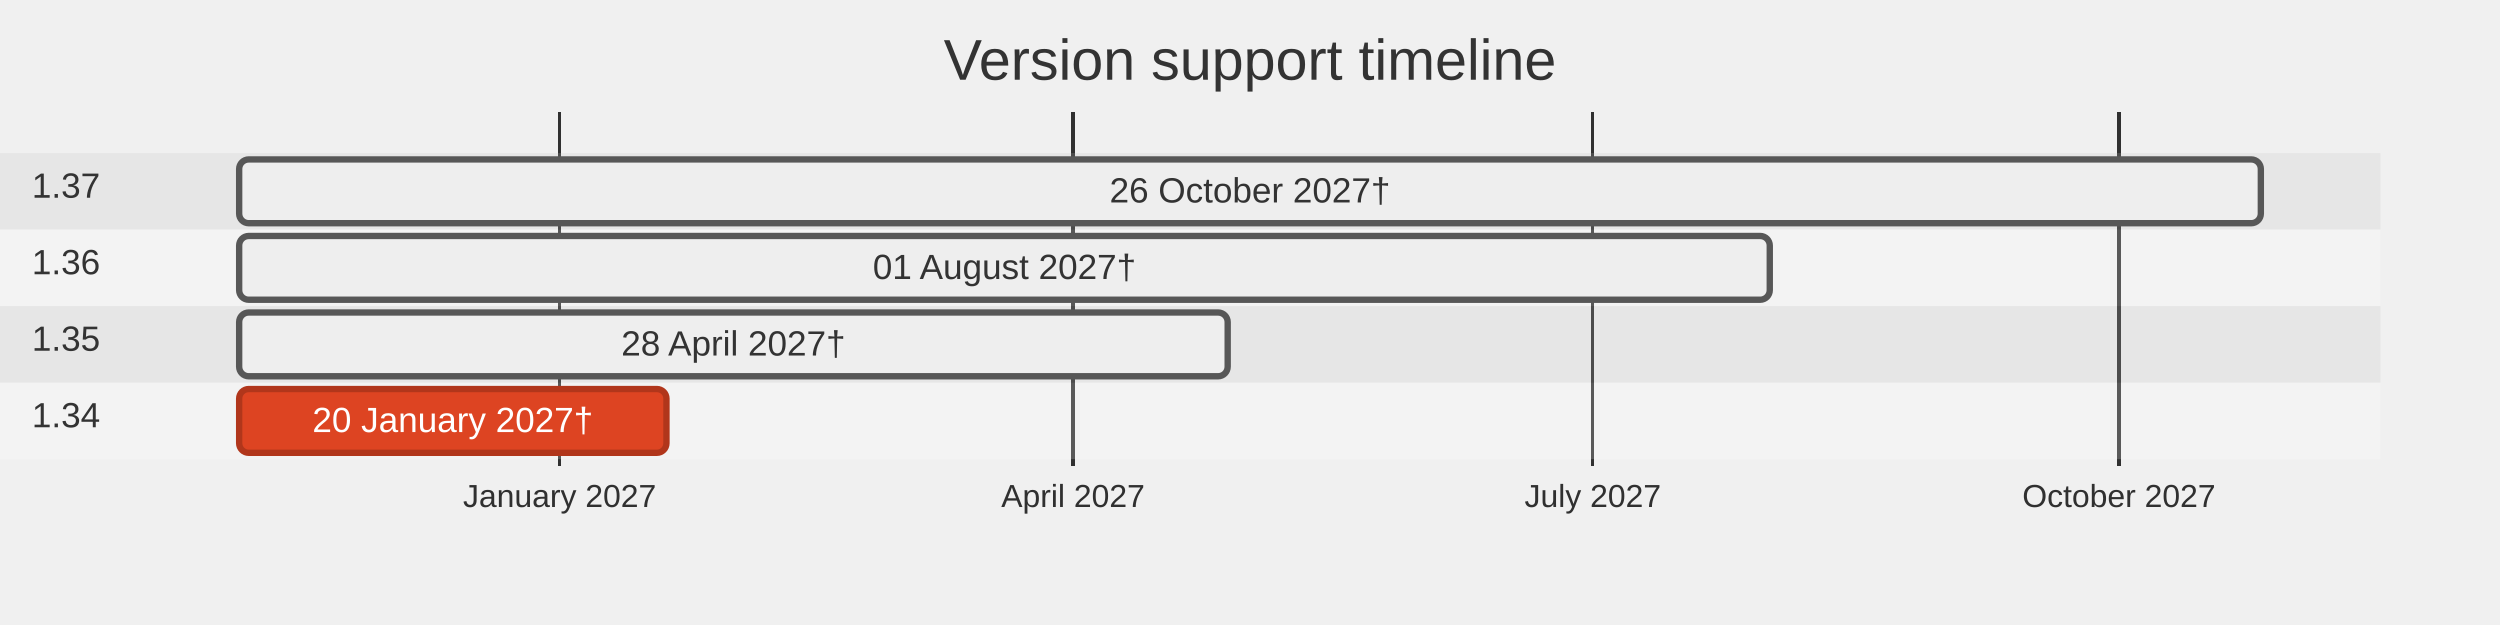
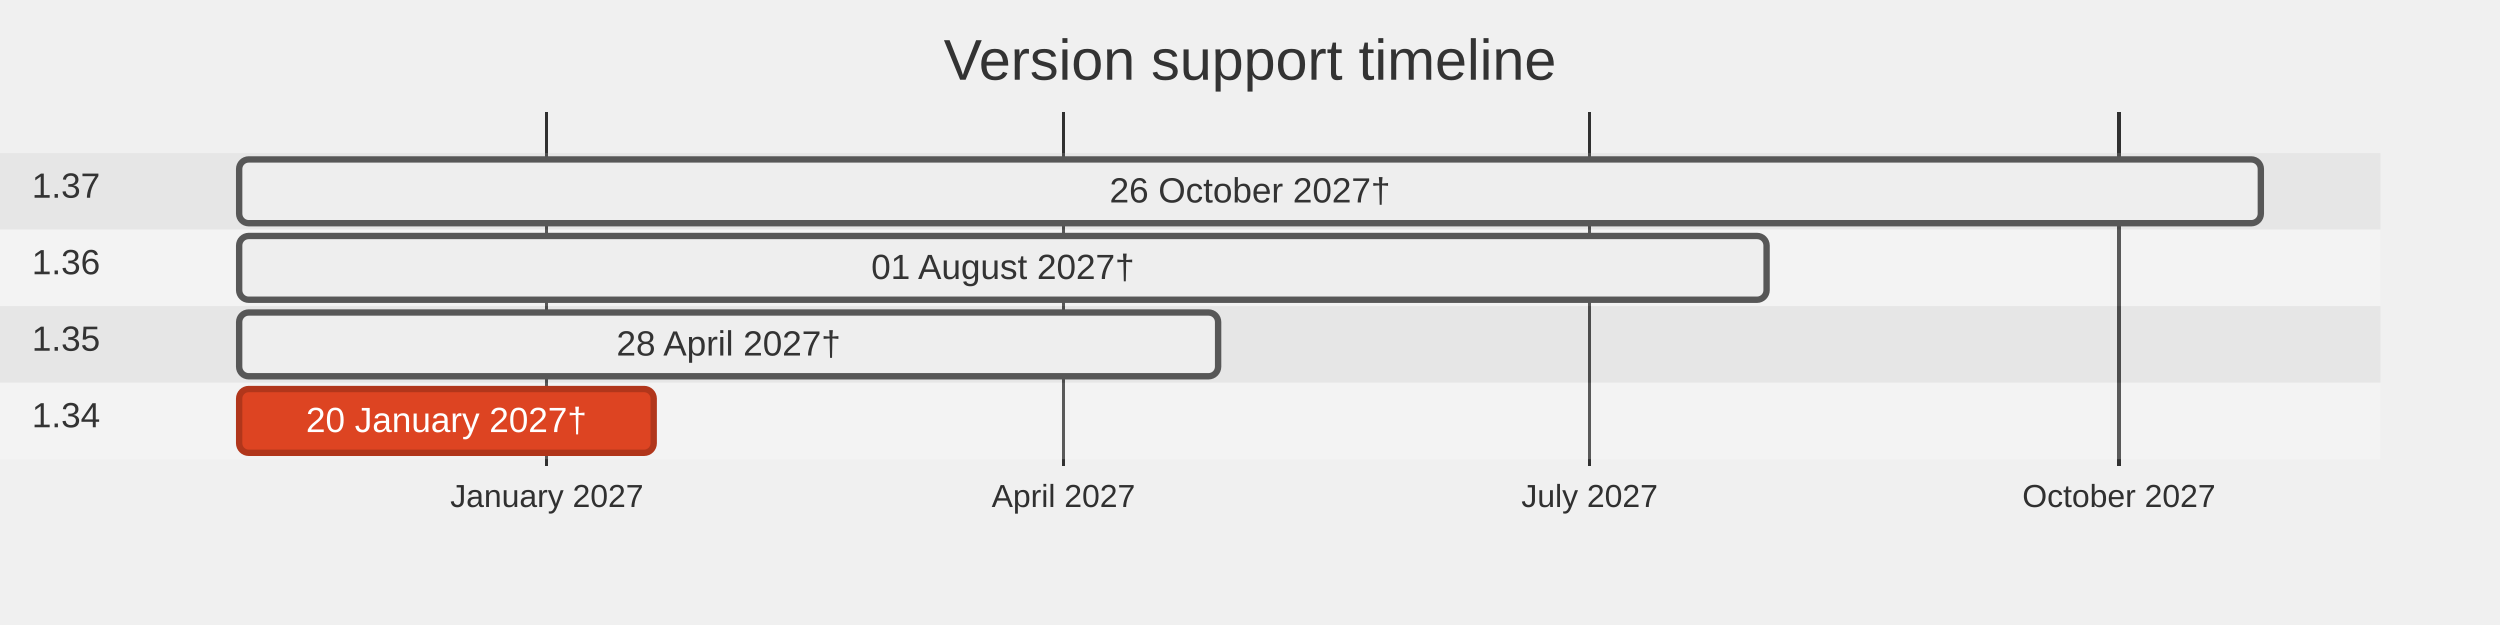
<svg xmlns="http://www.w3.org/2000/svg" id="my-svg" width="100%" viewBox="0 0 784 196" style="max-width: 784px; background-color: white;" role="graphics-document document" aria-roledescription="gantt">
  <style>#my-svg{font-family:"trebuchet ms",verdana,arial,sans-serif;font-size:16px;fill:#000000;}@keyframes edge-animation-frame{from{stroke-dashoffset:0;}}@keyframes dash{to{stroke-dashoffset:0;}}#my-svg .edge-animation-slow{stroke-dasharray:9,5!important;stroke-dashoffset:900;animation:dash 50s linear infinite;stroke-linecap:round;}#my-svg .edge-animation-fast{stroke-dasharray:9,5!important;stroke-dashoffset:900;animation:dash 20s linear infinite;stroke-linecap:round;}#my-svg .error-icon{fill:#552222;}#my-svg .error-text{fill:#552222;stroke:#552222;}#my-svg .edge-thickness-normal{stroke-width:1px;}#my-svg .edge-thickness-thick{stroke-width:3.5px;}#my-svg .edge-pattern-solid{stroke-dasharray:0;}#my-svg .edge-thickness-invisible{stroke-width:0;fill:none;}#my-svg .edge-pattern-dashed{stroke-dasharray:3;}#my-svg .edge-pattern-dotted{stroke-dasharray:2;}#my-svg .marker{fill:#666;stroke:#666;}#my-svg .marker.cross{stroke:#666;}#my-svg svg{font-family:"trebuchet ms",verdana,arial,sans-serif;font-size:16px;}#my-svg p{margin:0;}#my-svg .mermaid-main-font{font-family:"trebuchet ms",verdana,arial,sans-serif;}#my-svg .exclude-range{fill:#eeeeee;}#my-svg .section{stroke:none;opacity:0.2;}#my-svg .section0{fill:hsl(0, 0%, 73.922%);}#my-svg .section2{fill:hsl(0, 0%, 73.922%);}#my-svg .section1,#my-svg .section3{fill:white;opacity:0.2;}#my-svg .sectionTitle0{fill:#333;}#my-svg .sectionTitle1{fill:#333;}#my-svg .sectionTitle2{fill:#333;}#my-svg .sectionTitle3{fill:#333;}#my-svg .sectionTitle{text-anchor:start;font-family:"trebuchet ms",verdana,arial,sans-serif;}#my-svg .grid .tick{stroke:hsl(0, 0%, 90%);opacity:0.8;shape-rendering:crispEdges;}#my-svg .grid .tick text{font-family:"trebuchet ms",verdana,arial,sans-serif;fill:#000000;}#my-svg .grid path{stroke-width:0;}#my-svg .today{fill:none;stroke:#d42;stroke-width:2px;}#my-svg .task{stroke-width:2;}#my-svg .taskText{text-anchor:middle;font-family:"trebuchet ms",verdana,arial,sans-serif;}#my-svg .taskTextOutsideRight{fill:#333;text-anchor:start;font-family:"trebuchet ms",verdana,arial,sans-serif;}#my-svg .taskTextOutsideLeft{fill:#333;text-anchor:end;}#my-svg .task.clickable{cursor:pointer;}#my-svg .taskText.clickable{cursor:pointer;fill:#003163!important;font-weight:bold;}#my-svg .taskTextOutsideLeft.clickable{cursor:pointer;fill:#003163!important;font-weight:bold;}#my-svg .taskTextOutsideRight.clickable{cursor:pointer;fill:#003163!important;font-weight:bold;}#my-svg .taskText0,#my-svg .taskText1,#my-svg .taskText2,#my-svg .taskText3{fill:white;}#my-svg .task0,#my-svg .task1,#my-svg .task2,#my-svg .task3{fill:#707070;stroke:hsl(0, 0%, 33.922%);}#my-svg .taskTextOutside0,#my-svg .taskTextOutside2{fill:#333;}#my-svg .taskTextOutside1,#my-svg .taskTextOutside3{fill:#333;}#my-svg .active0,#my-svg .active1,#my-svg .active2,#my-svg .active3{fill:#eee;stroke:hsl(0, 0%, 33.922%);}#my-svg .activeText0,#my-svg .activeText1,#my-svg .activeText2,#my-svg .activeText3{fill:#333!important;}#my-svg .done0,#my-svg .done1,#my-svg .done2,#my-svg .done3{stroke:#666;fill:#bbb;stroke-width:2;}#my-svg .doneText0,#my-svg .doneText1,#my-svg .doneText2,#my-svg .doneText3{fill:#333!important;}#my-svg .doneText0.taskTextOutsideLeft,#my-svg .doneText0.taskTextOutsideRight,#my-svg .doneText1.taskTextOutsideLeft,#my-svg .doneText1.taskTextOutsideRight,#my-svg .doneText2.taskTextOutsideLeft,#my-svg .doneText2.taskTextOutsideRight,#my-svg .doneText3.taskTextOutsideLeft,#my-svg .doneText3.taskTextOutsideRight{fill:#333!important;}#my-svg .crit0,#my-svg .crit1,#my-svg .crit2,#my-svg .crit3{stroke:hsl(10.909, 73.333%, 40%);fill:#d42;stroke-width:2;}#my-svg .activeCrit0,#my-svg .activeCrit1,#my-svg .activeCrit2,#my-svg .activeCrit3{stroke:hsl(10.909, 73.333%, 40%);fill:#eee;stroke-width:2;}#my-svg .doneCrit0,#my-svg .doneCrit1,#my-svg .doneCrit2,#my-svg .doneCrit3{stroke:hsl(10.909, 73.333%, 40%);fill:#bbb;stroke-width:2;cursor:pointer;shape-rendering:crispEdges;}#my-svg .milestone{transform:rotate(45deg) scale(0.8,0.8);}#my-svg .milestoneText{font-style:italic;}#my-svg .doneCritText0,#my-svg .doneCritText1,#my-svg .doneCritText2,#my-svg .doneCritText3{fill:#333!important;}#my-svg .doneCritText0.taskTextOutsideLeft,#my-svg .doneCritText0.taskTextOutsideRight,#my-svg .doneCritText1.taskTextOutsideLeft,#my-svg .doneCritText1.taskTextOutsideRight,#my-svg .doneCritText2.taskTextOutsideLeft,#my-svg .doneCritText2.taskTextOutsideRight,#my-svg .doneCritText3.taskTextOutsideLeft,#my-svg .doneCritText3.taskTextOutsideRight{fill:#333!important;}#my-svg .vert{stroke:#d42;}#my-svg .vertText{font-size:15px;text-anchor:middle;fill:#d42!important;}#my-svg .activeCritText0,#my-svg .activeCritText1,#my-svg .activeCritText2,#my-svg .activeCritText3{fill:#333!important;}#my-svg .titleText{text-anchor:middle;font-size:18px;fill:#333;font-family:"trebuchet ms",verdana,arial,sans-serif;}#my-svg .node .neo-node{stroke:#999;}#my-svg [data-look="neo"].node rect,#my-svg [data-look="neo"].cluster rect,#my-svg [data-look="neo"].node polygon{stroke:url(#my-svg-gradient);filter:drop-shadow( 1px 2px 2px rgba(185,185,185,1));}#my-svg [data-look="neo"].swimlane.cluster rect{filter:none;}#my-svg [data-look="neo"].node path{stroke:url(#my-svg-gradient);stroke-width:1px;}#my-svg [data-look="neo"].node .outer-path{filter:drop-shadow( 1px 2px 2px rgba(185,185,185,1));}#my-svg [data-look="neo"].node .neo-line path{stroke:#999;filter:none;}#my-svg [data-look="neo"].node circle{stroke:url(#my-svg-gradient);filter:drop-shadow( 1px 2px 2px rgba(185,185,185,1));}#my-svg [data-look="neo"].node circle .state-start{fill:#000000;}#my-svg [data-look="neo"].icon-shape .icon{fill:url(#my-svg-gradient);filter:drop-shadow( 1px 2px 2px rgba(185,185,185,1));}#my-svg [data-look="neo"].icon-shape .icon-neo path{stroke:url(#my-svg-gradient);filter:drop-shadow( 1px 2px 2px rgba(185,185,185,1));}#my-svg :root{--mermaid-font-family:"trebuchet ms",verdana,arial,sans-serif;}</style>
  <g />
  <g class="grid" transform="translate(75, 146)" fill="none" font-size="10" font-family="sans-serif" text-anchor="middle">
    <path class="domain" stroke="currentColor" d="M0.5,-111V0.5H634.5V-111" />
-     <g class="tick" opacity="1" transform="translate(100.5,0)">
+     <g class="tick" opacity="1" transform="translate(96.5,0)">
      <line stroke="currentColor" y2="-111" />
      <text fill="#000" y="3" dy="1em" stroke="none" font-size="10" style="text-anchor: middle;"> January 2027</text>
    </g>
-     <g class="tick" opacity="1" transform="translate(261.5,0)">
+     <g class="tick" opacity="1" transform="translate(258.5,0)">
      <line stroke="currentColor" y2="-111" />
      <text fill="#000" y="3" dy="1em" stroke="none" font-size="10" style="text-anchor: middle;"> April 2027</text>
    </g>
-     <g class="tick" opacity="1" transform="translate(424.5,0)">
+     <g class="tick" opacity="1" transform="translate(423.5,0)">
      <line stroke="currentColor" y2="-111" />
      <text fill="#000" y="3" dy="1em" stroke="none" font-size="10" style="text-anchor: middle;"> July 2027</text>
    </g>
    <g class="tick" opacity="1" transform="translate(589.5,0)">
      <line stroke="currentColor" y2="-111" />
      <text fill="#000" y="3" dy="1em" stroke="none" font-size="10" style="text-anchor: middle;"> October 2027</text>
    </g>
  </g>
  <g>
    <rect x="0" y="48" width="746.5" height="24" class="section section0" />
    <rect x="0" y="72" width="746.5" height="24" class="section section1" />
    <rect x="0" y="96" width="746.5" height="24" class="section section2" />
    <rect x="0" y="120" width="746.5" height="24" class="section section3" />
  </g>
  <g>
    <rect id="my-svg-task1" rx="3" ry="3" x="75" y="50" width="634" height="20" transform-origin="392px 60px" class="task active0" />
-     <rect id="my-svg-task2" rx="3" ry="3" x="75" y="74" width="480" height="20" transform-origin="315px 84px" class="task active1" />
-     <rect id="my-svg-task3" rx="3" ry="3" x="75" y="98" width="310" height="20" transform-origin="230px 108px" class="task active2" />
-     <rect id="my-svg-task4" rx="3" ry="3" x="75" y="122" width="134" height="20" transform-origin="142px 132px" class="task crit3" />
+     <rect id="my-svg-task2" rx="3" ry="3" x="75" y="74" width="479" height="20" transform-origin="314.5px 84px" class="task active1" />
+     <rect id="my-svg-task3" rx="3" ry="3" x="75" y="98" width="307" height="20" transform-origin="228.5px 108px" class="task active2" />
+     <rect id="my-svg-task4" rx="3" ry="3" x="75" y="122" width="130" height="20" transform-origin="140px 132px" class="task crit3" />
    <text id="my-svg-task1-text" font-size="11" x="392" y="63.5" class="taskText taskText0 activeText0 width-99.005859375">26 October 2027†    </text>
-     <text id="my-svg-task2-text" font-size="11" x="315" y="87.5" class="taskText taskText1 activeText1 width-93.47900390625">01 August 2027†     </text>
-     <text id="my-svg-task3-text" font-size="11" x="230" y="111.5" class="taskText taskText2 activeText2 width-80.12646484375">28 April 2027†      </text>
-     <text id="my-svg-task4-text" font-size="11" x="142" y="135.5" class="taskText taskText3  critText3 width-96.685546875">20 January 2027†    </text>
+     <text id="my-svg-task2-text" font-size="11" x="314.5" y="87.5" class="taskText taskText1 activeText1 width-93.47900390625">01 August 2027†     </text>
+     <text id="my-svg-task3-text" font-size="11" x="228.5" y="111.5" class="taskText taskText2 activeText2 width-80.12646484375">28 April 2027†      </text>
+     <text id="my-svg-task4-text" font-size="11" x="140" y="135.5" class="taskText taskText3  critText3 width-96.685546875">20 January 2027†    </text>
  </g>
  <g>
    <text dy="0em" x="10" y="62" font-size="11" class="sectionTitle sectionTitle0">
      <tspan alignment-baseline="central" x="10">1.37</tspan>
    </text>
    <text dy="0em" x="10" y="86" font-size="11" class="sectionTitle sectionTitle1">
      <tspan alignment-baseline="central" x="10">1.36</tspan>
    </text>
    <text dy="0em" x="10" y="110" font-size="11" class="sectionTitle sectionTitle2">
      <tspan alignment-baseline="central" x="10">1.35</tspan>
    </text>
    <text dy="0em" x="10" y="134" font-size="11" class="sectionTitle sectionTitle3">
      <tspan alignment-baseline="central" x="10">1.34</tspan>
    </text>
  </g>
  <text x="392" y="25" class="titleText">Version support timeline</text>
</svg>
